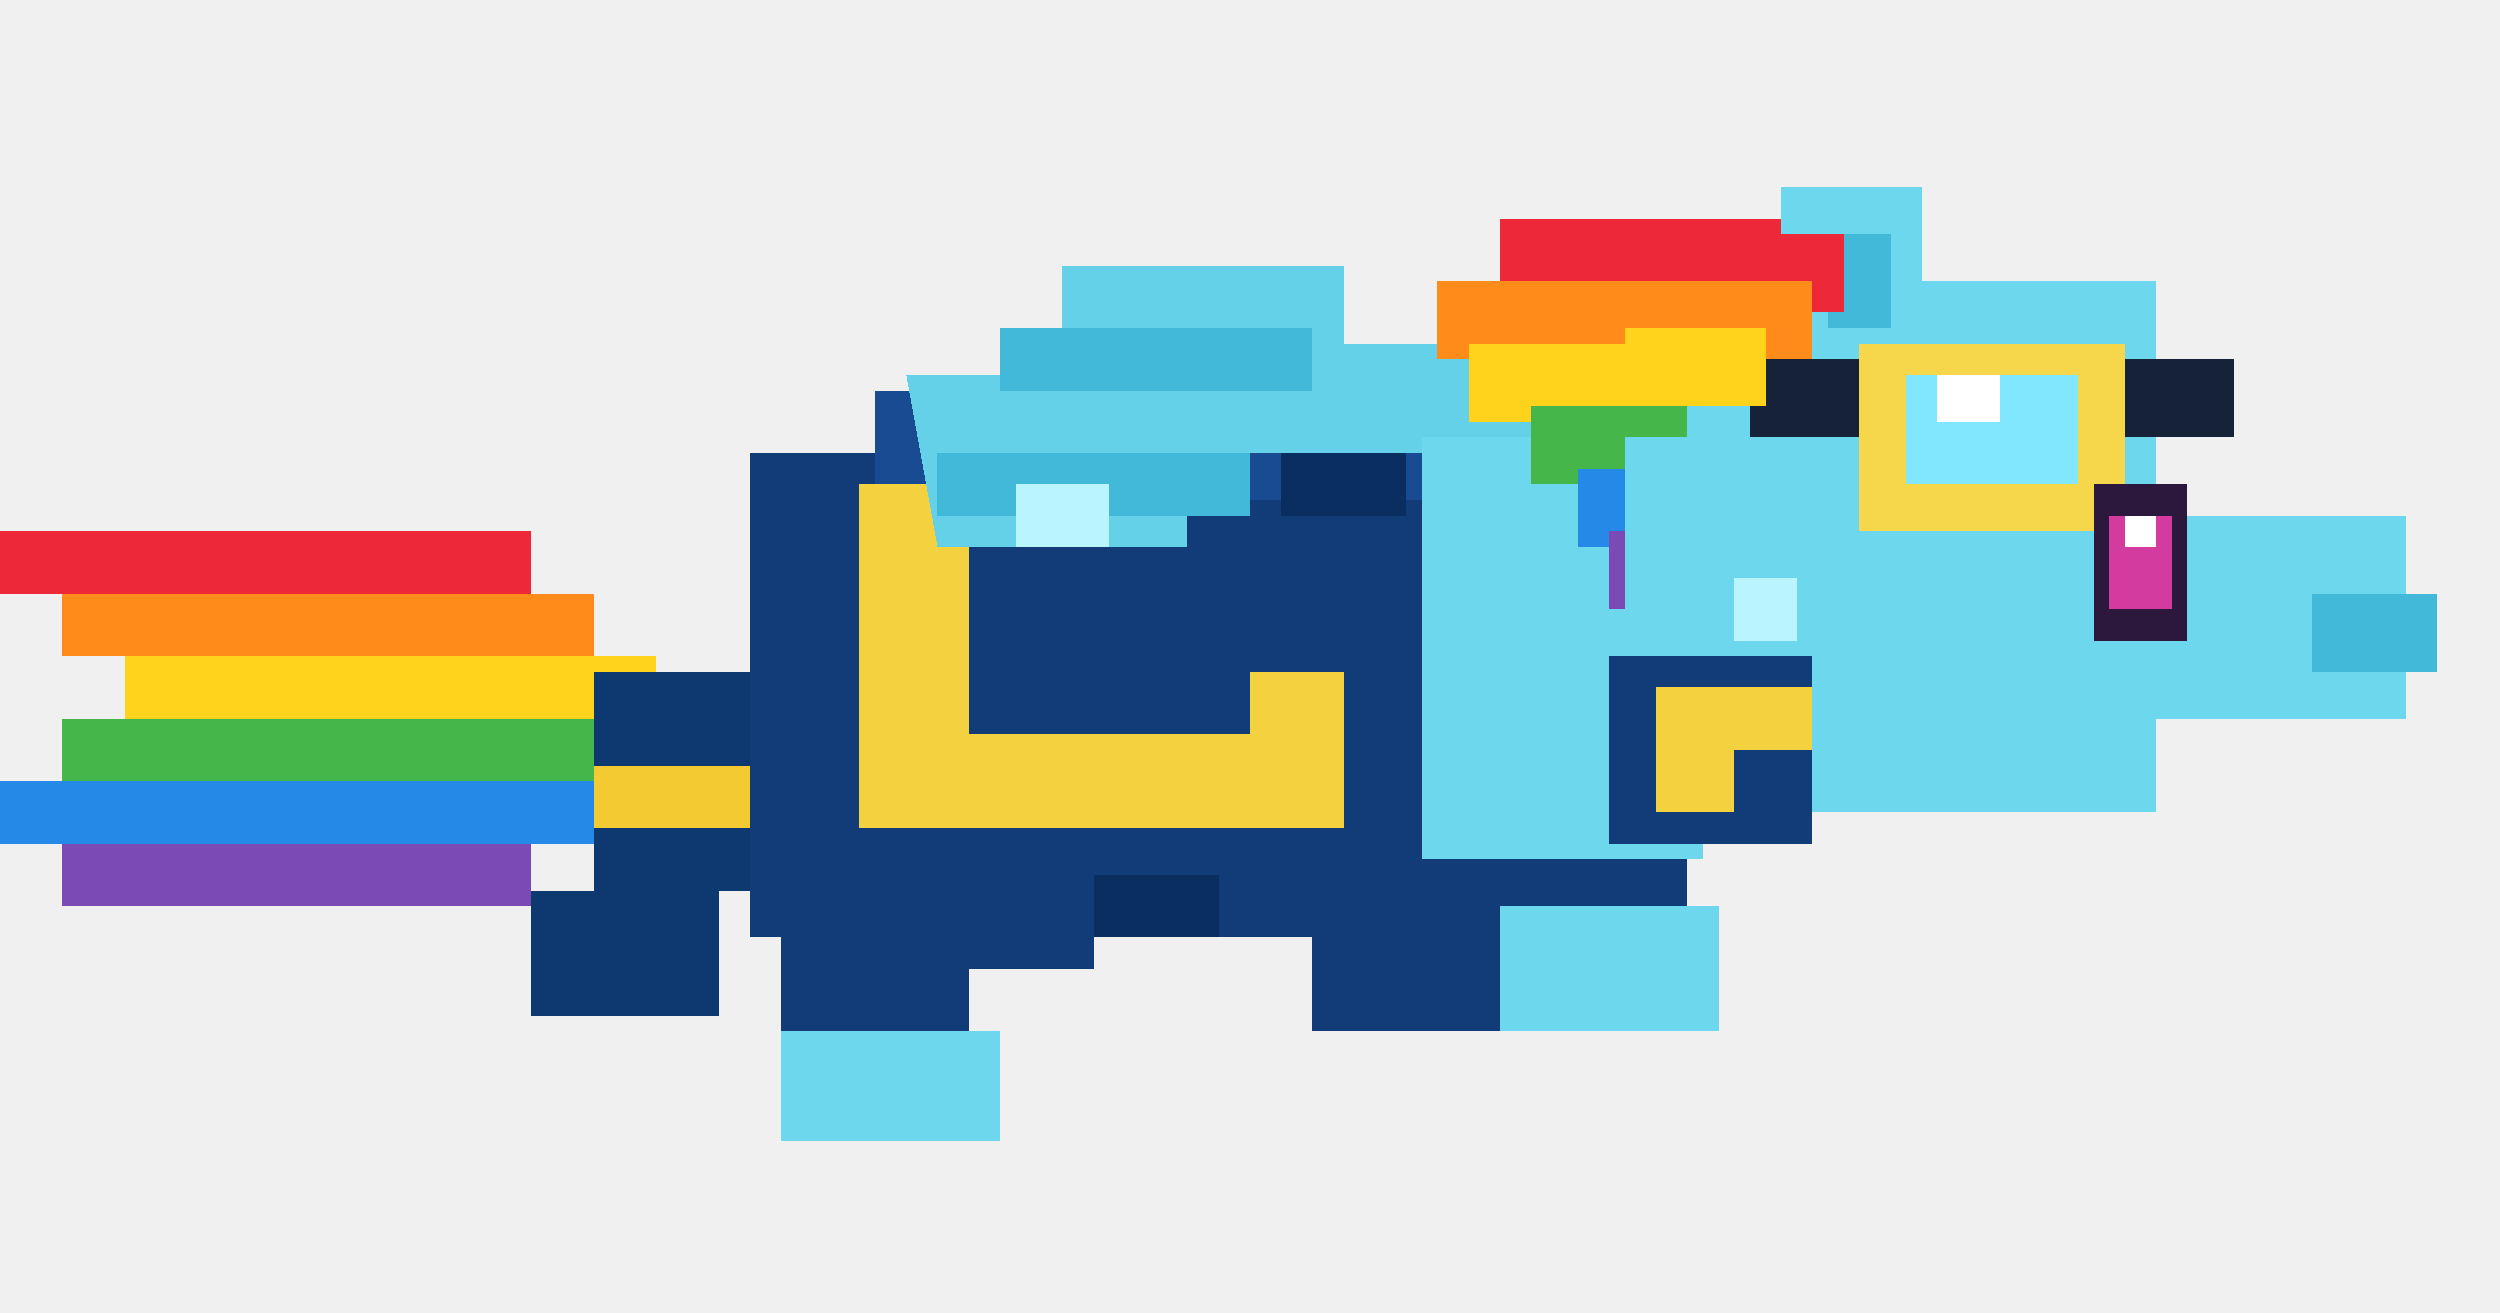
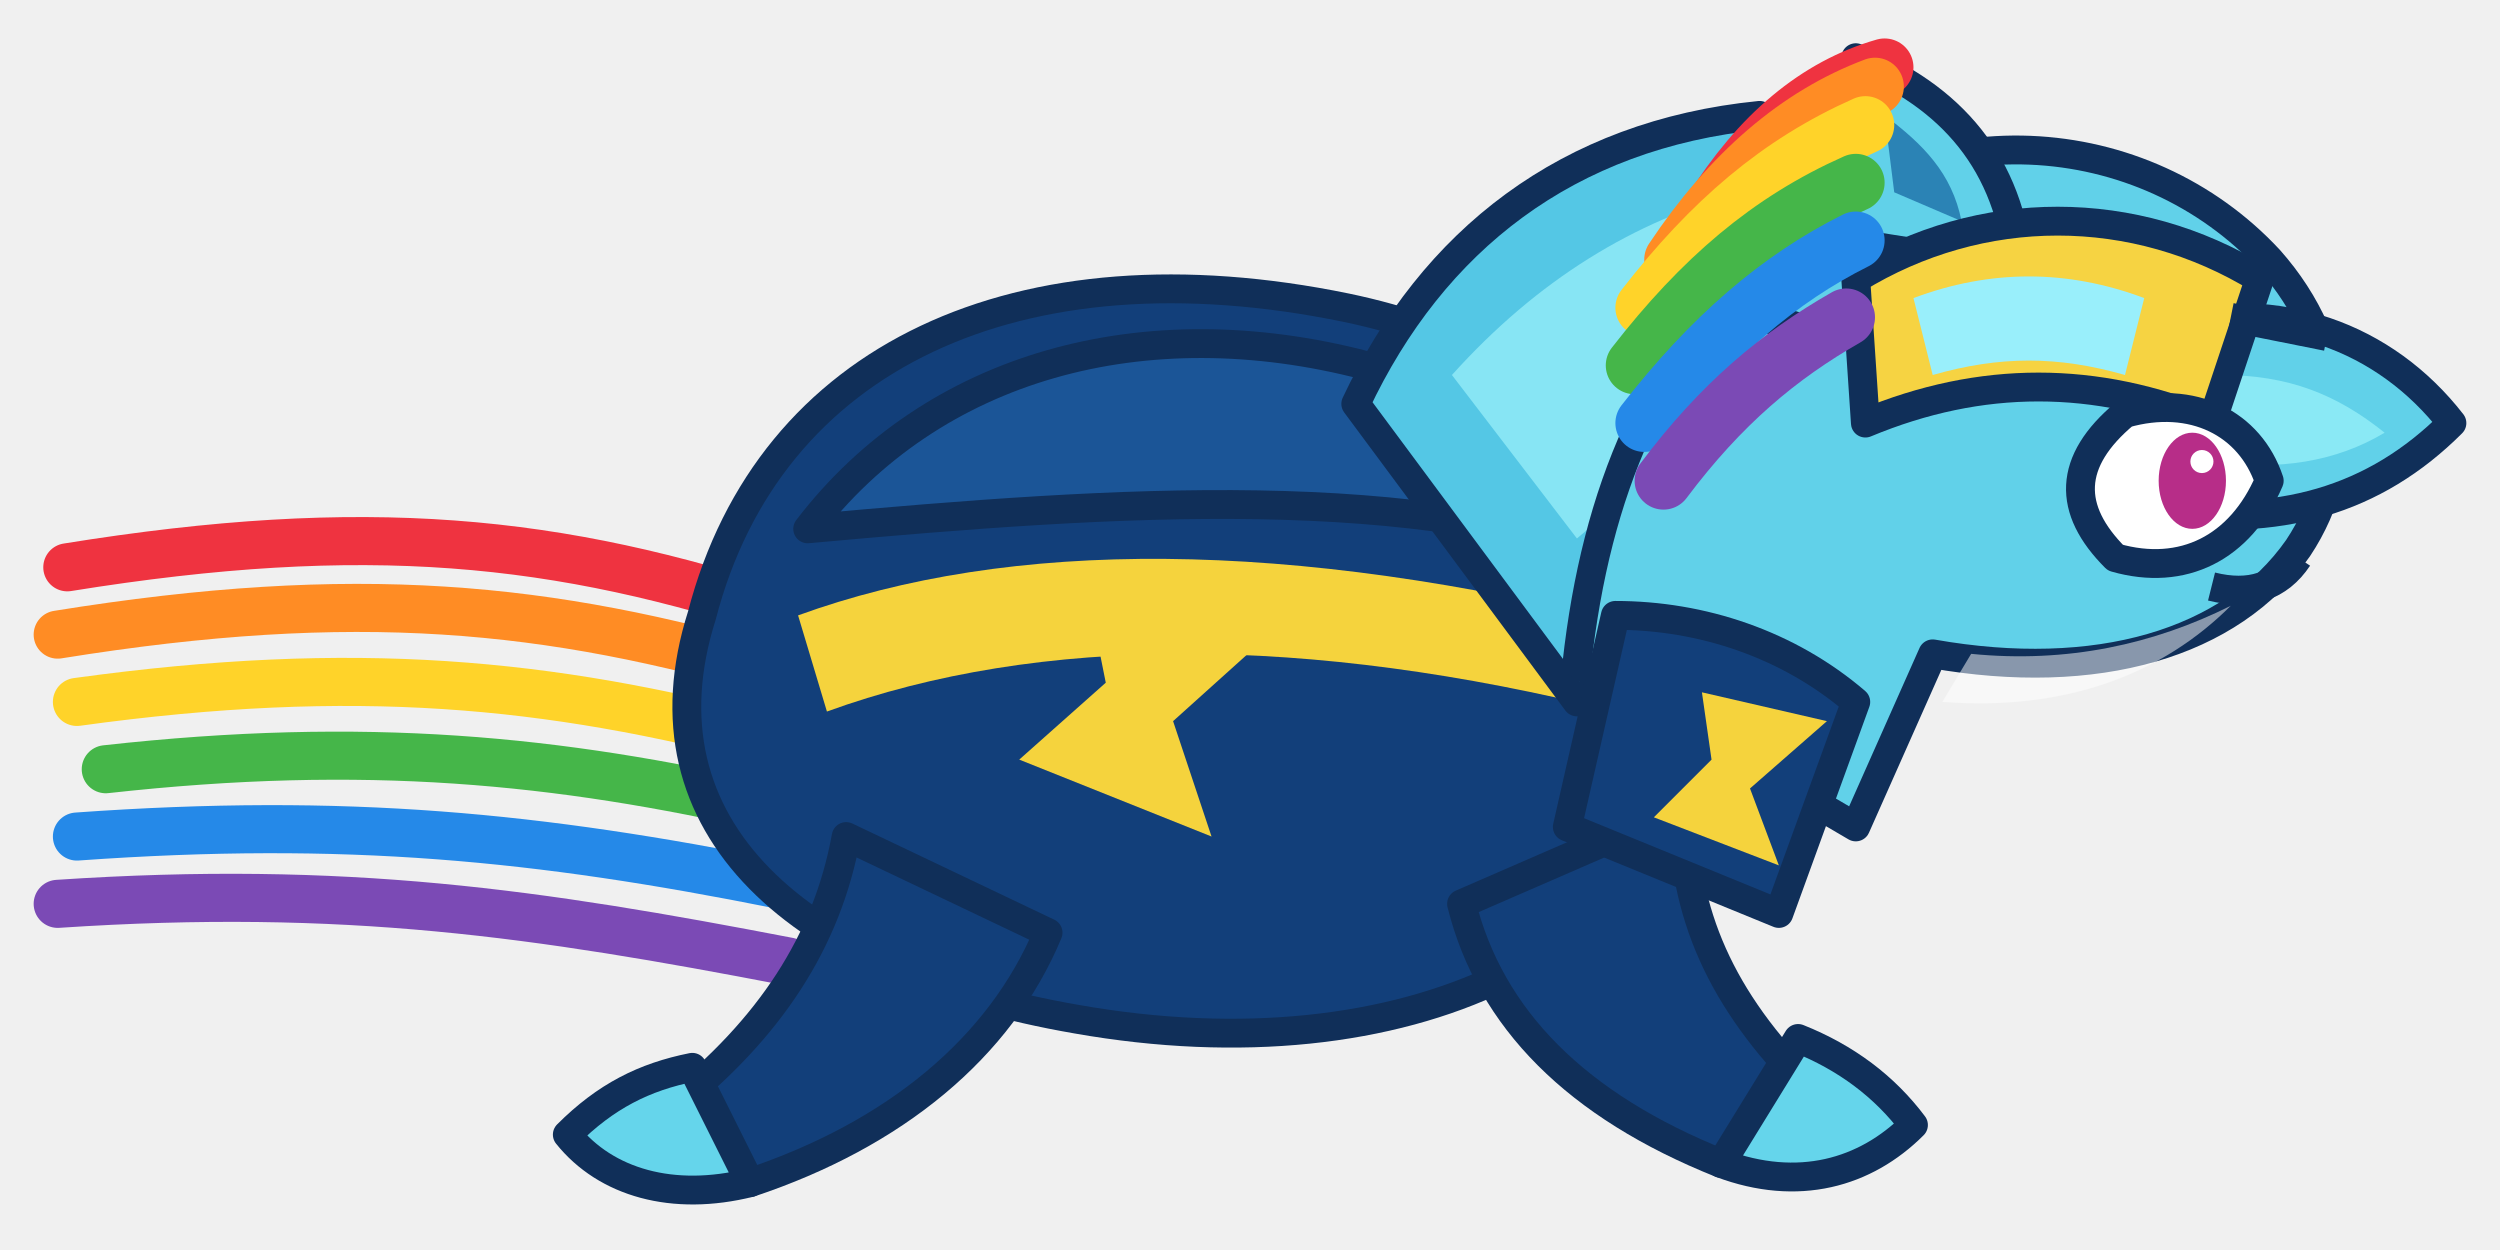
- <svg xmlns="http://www.w3.org/2000/svg" viewBox="0 0 160 84" shape-rendering="crispEdges" aria-hidden="true">
-   <path fill="#ed2939" d="M0 34h34v4H0z" />
-   <path fill="#ff8c1a" d="M4 38h34v4H4z" />
-   <path fill="#ffd21c" d="M8 42h34v4H8z" />
-   <path fill="#45b649" d="M4 46h38v4H4z" />
-   <path fill="#2589e8" d="M0 50h38v4H0z" />
-   <path fill="#7b4ab5" d="M4 54h30v4H4z" />
-   <path fill="#0e3970" d="M38 43h18v14H46v8H34v-8h4z" />
-   <path fill="#f3ca32" d="M38 49h14v4H38z" />
-   <path fill="#123c78" d="M48 29h48v31H48z" />
-   <path fill="#184b91" d="M56 25h38v7H56z" />
-   <path fill="#f4d23f" d="M55 31h7v22h-7z" />
-   <path fill="#f4d23f" d="M62 47h24v6H62z" />
-   <path fill="#f4d23f" d="M80 43h6v10h-6z" />
-   <path fill="#123c78" d="M88 50h20v8H96v8H84v-12h4z" />
-   <path fill="#6dd7ee" d="M96 58h14v8H96z" />
-   <path fill="#123c78" d="M52 54h18v8H62v8H50V58h2z" />
-   <path fill="#6dd7ee" d="M50 66h14v7H50z" />
-   <path fill="#65d1e9" d="M58 24h10v-7h18v5h12v7H76v6H60z" />
-   <path fill="#43b9da" d="M64 21h20v4H64zm-4 8h20v4H60z" />
-   <path fill="#6dd7ee" d="M91 28h18v27H91z" />
-   <path fill="#ed2939" d="M96 14h18v5H96z" />
-   <path fill="#ff8c1a" d="M92 18h22v5H92z" />
-   <path fill="#ffd21c" d="M94 22h18v5H94z" />
-   <path fill="#45b649" d="M98 26h15v5H98z" />
-   <path fill="#2589e8" d="M101 30h13v5h-13z" />
-   <path fill="#7b4ab5" d="M103 34h12v5h-12z" />
-   <path fill="#6dd7ee" d="M108 18h30v34h-34V28h4z" />
-   <path fill="#6dd7ee" d="M114 12h9v11h-9z" />
-   <path fill="#43b9da" d="M117 15h4v6h-4z" />
-   <path fill="#6dd7ee" d="M134 33h20v13h-20z" />
-   <path fill="#43b9da" d="M148 38h8v5h-8z" />
-   <path fill="#162238" d="M112 23h31v5h-31z" />
-   <path fill="#f6d64a" d="M119 22h17v12h-17z" />
-   <path fill="#80e7ff" d="M122 24h11v7h-11z" />
-   <path fill="#ffffff" d="M124 24h4v3h-4z" />
-   <path fill="#2b183c" d="M134 31h6v10h-6z" />
-   <path fill="#d43b9f" d="M135 33h4v6h-4z" />
-   <path fill="#ffffff" d="M136 33h2v2h-2z" />
-   <path fill="#123c78" d="M103 42h13v12h-13z" />
-   <path fill="#f4d23f" d="M106 44h10v4h-5v4h-5z" />
-   <path fill="#ed2939" d="M110 15h8v5h-8z" />
-   <path fill="#ff8c1a" d="M106 18h10v5h-10z" />
-   <path fill="#ffd21c" d="M104 21h9v5h-9z" />
-   <path fill="#b9f4ff" d="M111 37h4v4h-4zm-46-6h6v4h-6z" />
-   <path fill="#0a2e60" d="M70 56h8v4h-8zm12-27h8v4h-8z" />
+ <svg xmlns="http://www.w3.org/2000/svg" viewBox="0 0 260 130" aria-hidden="true">
+   <g fill="none" stroke-linecap="round" stroke-width="5">
+     <path stroke="#ef3340" d="M7 59c31-5 51-3 75 5" />
+     <path stroke="#ff8c24" d="M6 66c31-5 51-3 75 4" />
+     <path stroke="#ffd329" d="M8 73c29-4 49-2 72 4" />
+     <path stroke="#45b649" d="M11 80c27-3 47-1 69 4" />
+     <path stroke="#2589e8" d="M8 87c28-2 48 0 73 5" />
+     <path stroke="#7b4ab5" d="M6 94c30-2 50 1 76 6" />
+   </g>
+   <g stroke="#102f59" stroke-linejoin="round" stroke-width="3">
+     <path fill="#123f7a" d="M73 64c7-27 33-39 67-32 24 5 39 21 37 42-3 25-31 38-65 32-29-5-46-20-39-42z" />
+     <path fill="#1b5597" d="M84 55c13-17 35-23 58-17 13 4 23 11 29 21-24-9-54-7-87-4z" />
+     <path fill="#f5d33d" d="M83 64c22-8 51-8 87 1l-2 9c-32-8-60-8-82 0z" stroke="none" />
+     <path fill="#54c7e5" d="M141 42c8-17 22-28 42-30l-7 14c21-9 42-7 57 4-15 0-28 4-39 11 19-1 34 4 45 15-32-4-57 2-75 17z" />
+     <path fill="#87e5f4" d="M151 39c9-10 19-16 30-19l-8 14c15-5 28-5 39-1-18 4-34 11-48 23z" stroke="none" />
+     <path fill="#123f7a" d="M109 97c-5 12-16 21-31 26l-8-8c10-8 16-17 18-28z" />
+     <path fill="#65d5eb" d="M78 123c-8 2-15 0-19-5 4-4 8-6 13-7z" />
+     <path fill="#123f7a" d="M152 94c3 12 12 21 27 27l9-8c-9-9-13-18-13-29z" />
+     <path fill="#65d5eb" d="M179 121c8 3 15 1 20-4-3-4-7-7-12-9z" />
+     <path fill="#61d1e9" d="M164 69c2-18 8-32 20-43 16-15 39-13 52 1 8 9 9 21 3 30-7 10-21 14-38 11l-8 18z" />
+     <path fill="#61d1e9" d="M225 34c12-3 23 1 30 10-8 8-18 11-31 9z" />
+     <path fill="#8ae9f5" d="M231 39c7 0 12 2 17 6-5 3-11 4-18 3z" stroke="none" />
+     <path fill="#61d1e9" d="M191 25l2-19c10 4 16 11 17 22z" />
+     <path fill="#2b83b5" d="M197 20l-1-8c4 3 7 6 8 11z" stroke="none" />
+     <path fill="#f6d342" d="M193 29c13-8 29-8 42 0l-5 15c-12-5-24-5-36 0z" />
+     <path fill="#99effb" d="M199 31c8-3 16-3 24 0l-2 8c-7-2-13-2-20 0z" stroke="none" />
+     <path fill="none" d="M187 34c-6-2-11-1-16 2m61-3 10 2" />
+     <path fill="#fff" d="M221 43c7-2 13 1 15 7-3 7-9 10-16 8-5-5-5-10 1-15z" />
+     <ellipse cx="228" cy="50" rx="3.5" ry="5" fill="#b72d88" stroke="none" />
+     <circle cx="229" cy="48" r="1.2" fill="#fff" stroke="none" />
+     <path fill="none" d="M239 58c-2 3-5 4-9 3" />
+     <path fill="#123f7a" d="M168 64c9 0 18 3 25 9l-8 22-22-9z" />
+     <path fill="#f5d33d" d="M177 72l13 3-8 7 3 8-13-5 6-6z" stroke="none" />
+   </g>
+   <g fill="none" stroke-linecap="round" stroke-width="6">
+     <path stroke="#ef3340" d="M178 22c5-8 11-13 18-15" />
+     <path stroke="#ff8c24" d="M174 27c6-9 13-15 21-18" />
+     <path stroke="#ffd329" d="M171 32c7-9 14-15 23-19" />
+     <path stroke="#45b649" d="M170 38c7-9 14-15 23-19" />
+     <path stroke="#2589e8" d="M171 44c7-9 14-15 22-19" />
+     <path stroke="#7b4ab5" d="M173 50c6-8 12-13 19-17" />
+   </g>
+   <path fill="#f5d33d" d="M113 61l19 5-10 9 4 12-20-8 9-8z" />
+   <path fill="#fff" opacity=".5" d="M205 68c10 1 19-1 27-5-7 7-17 11-30 10z" />
</svg>
